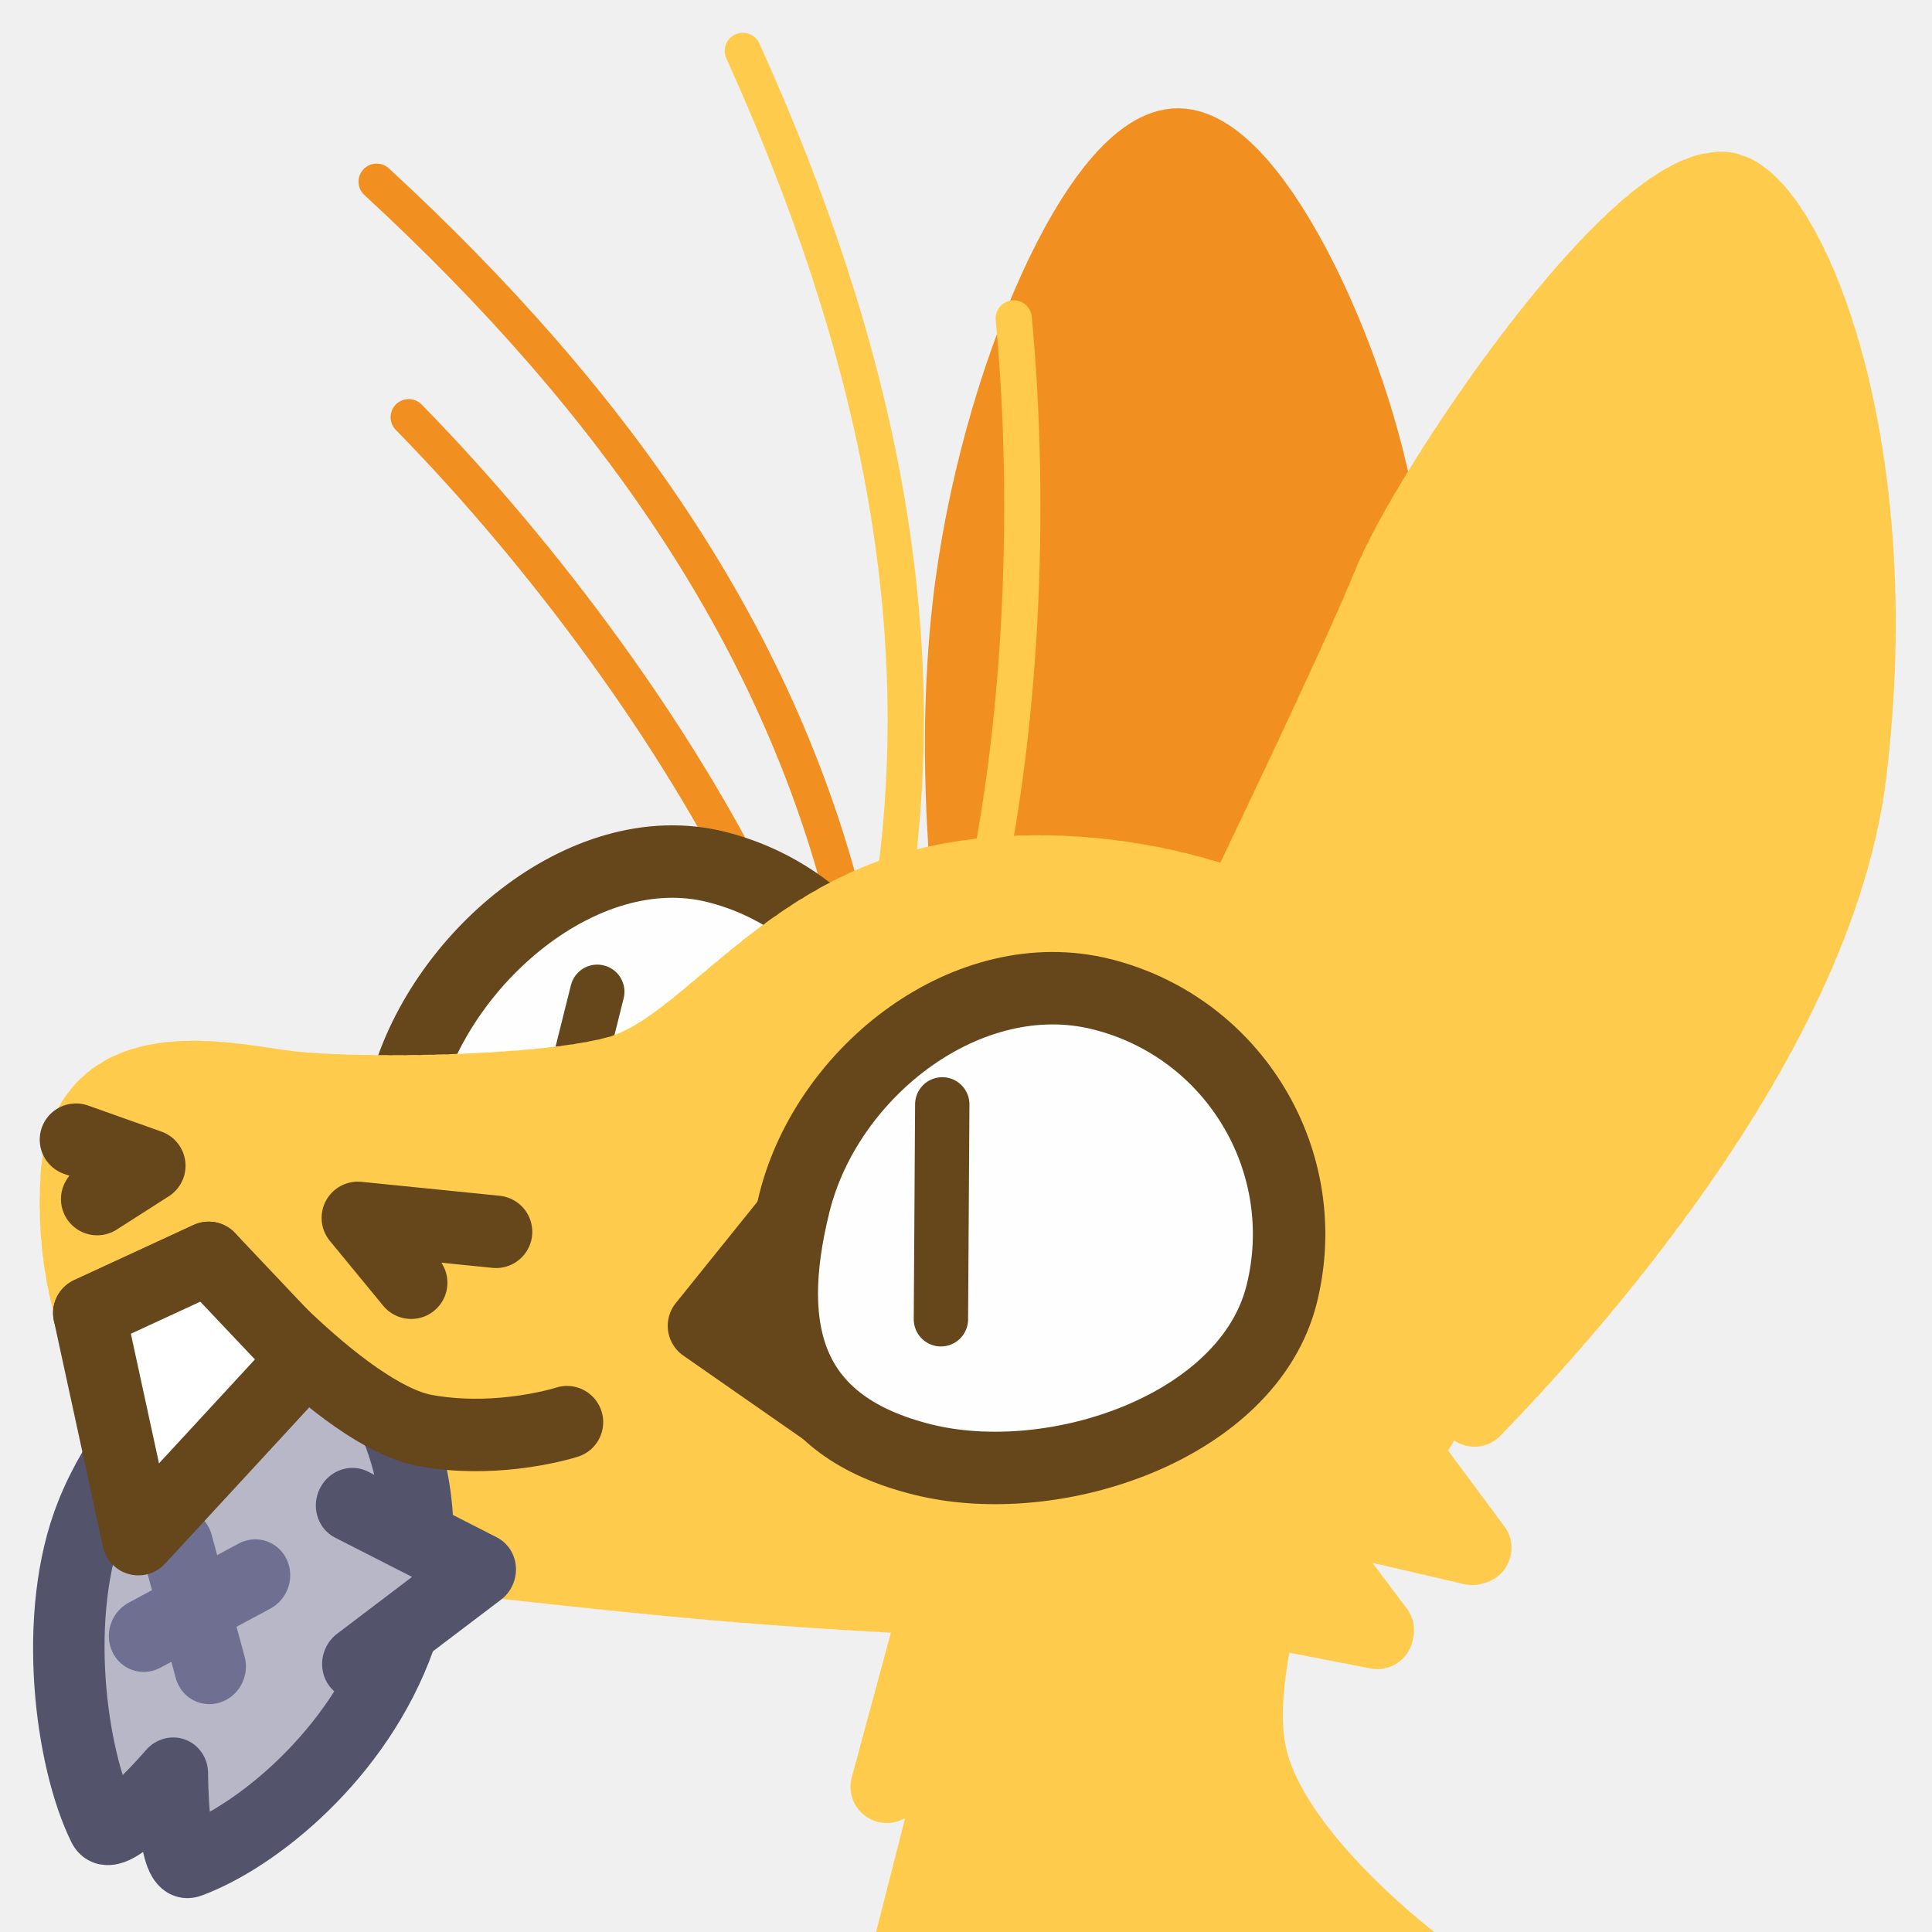
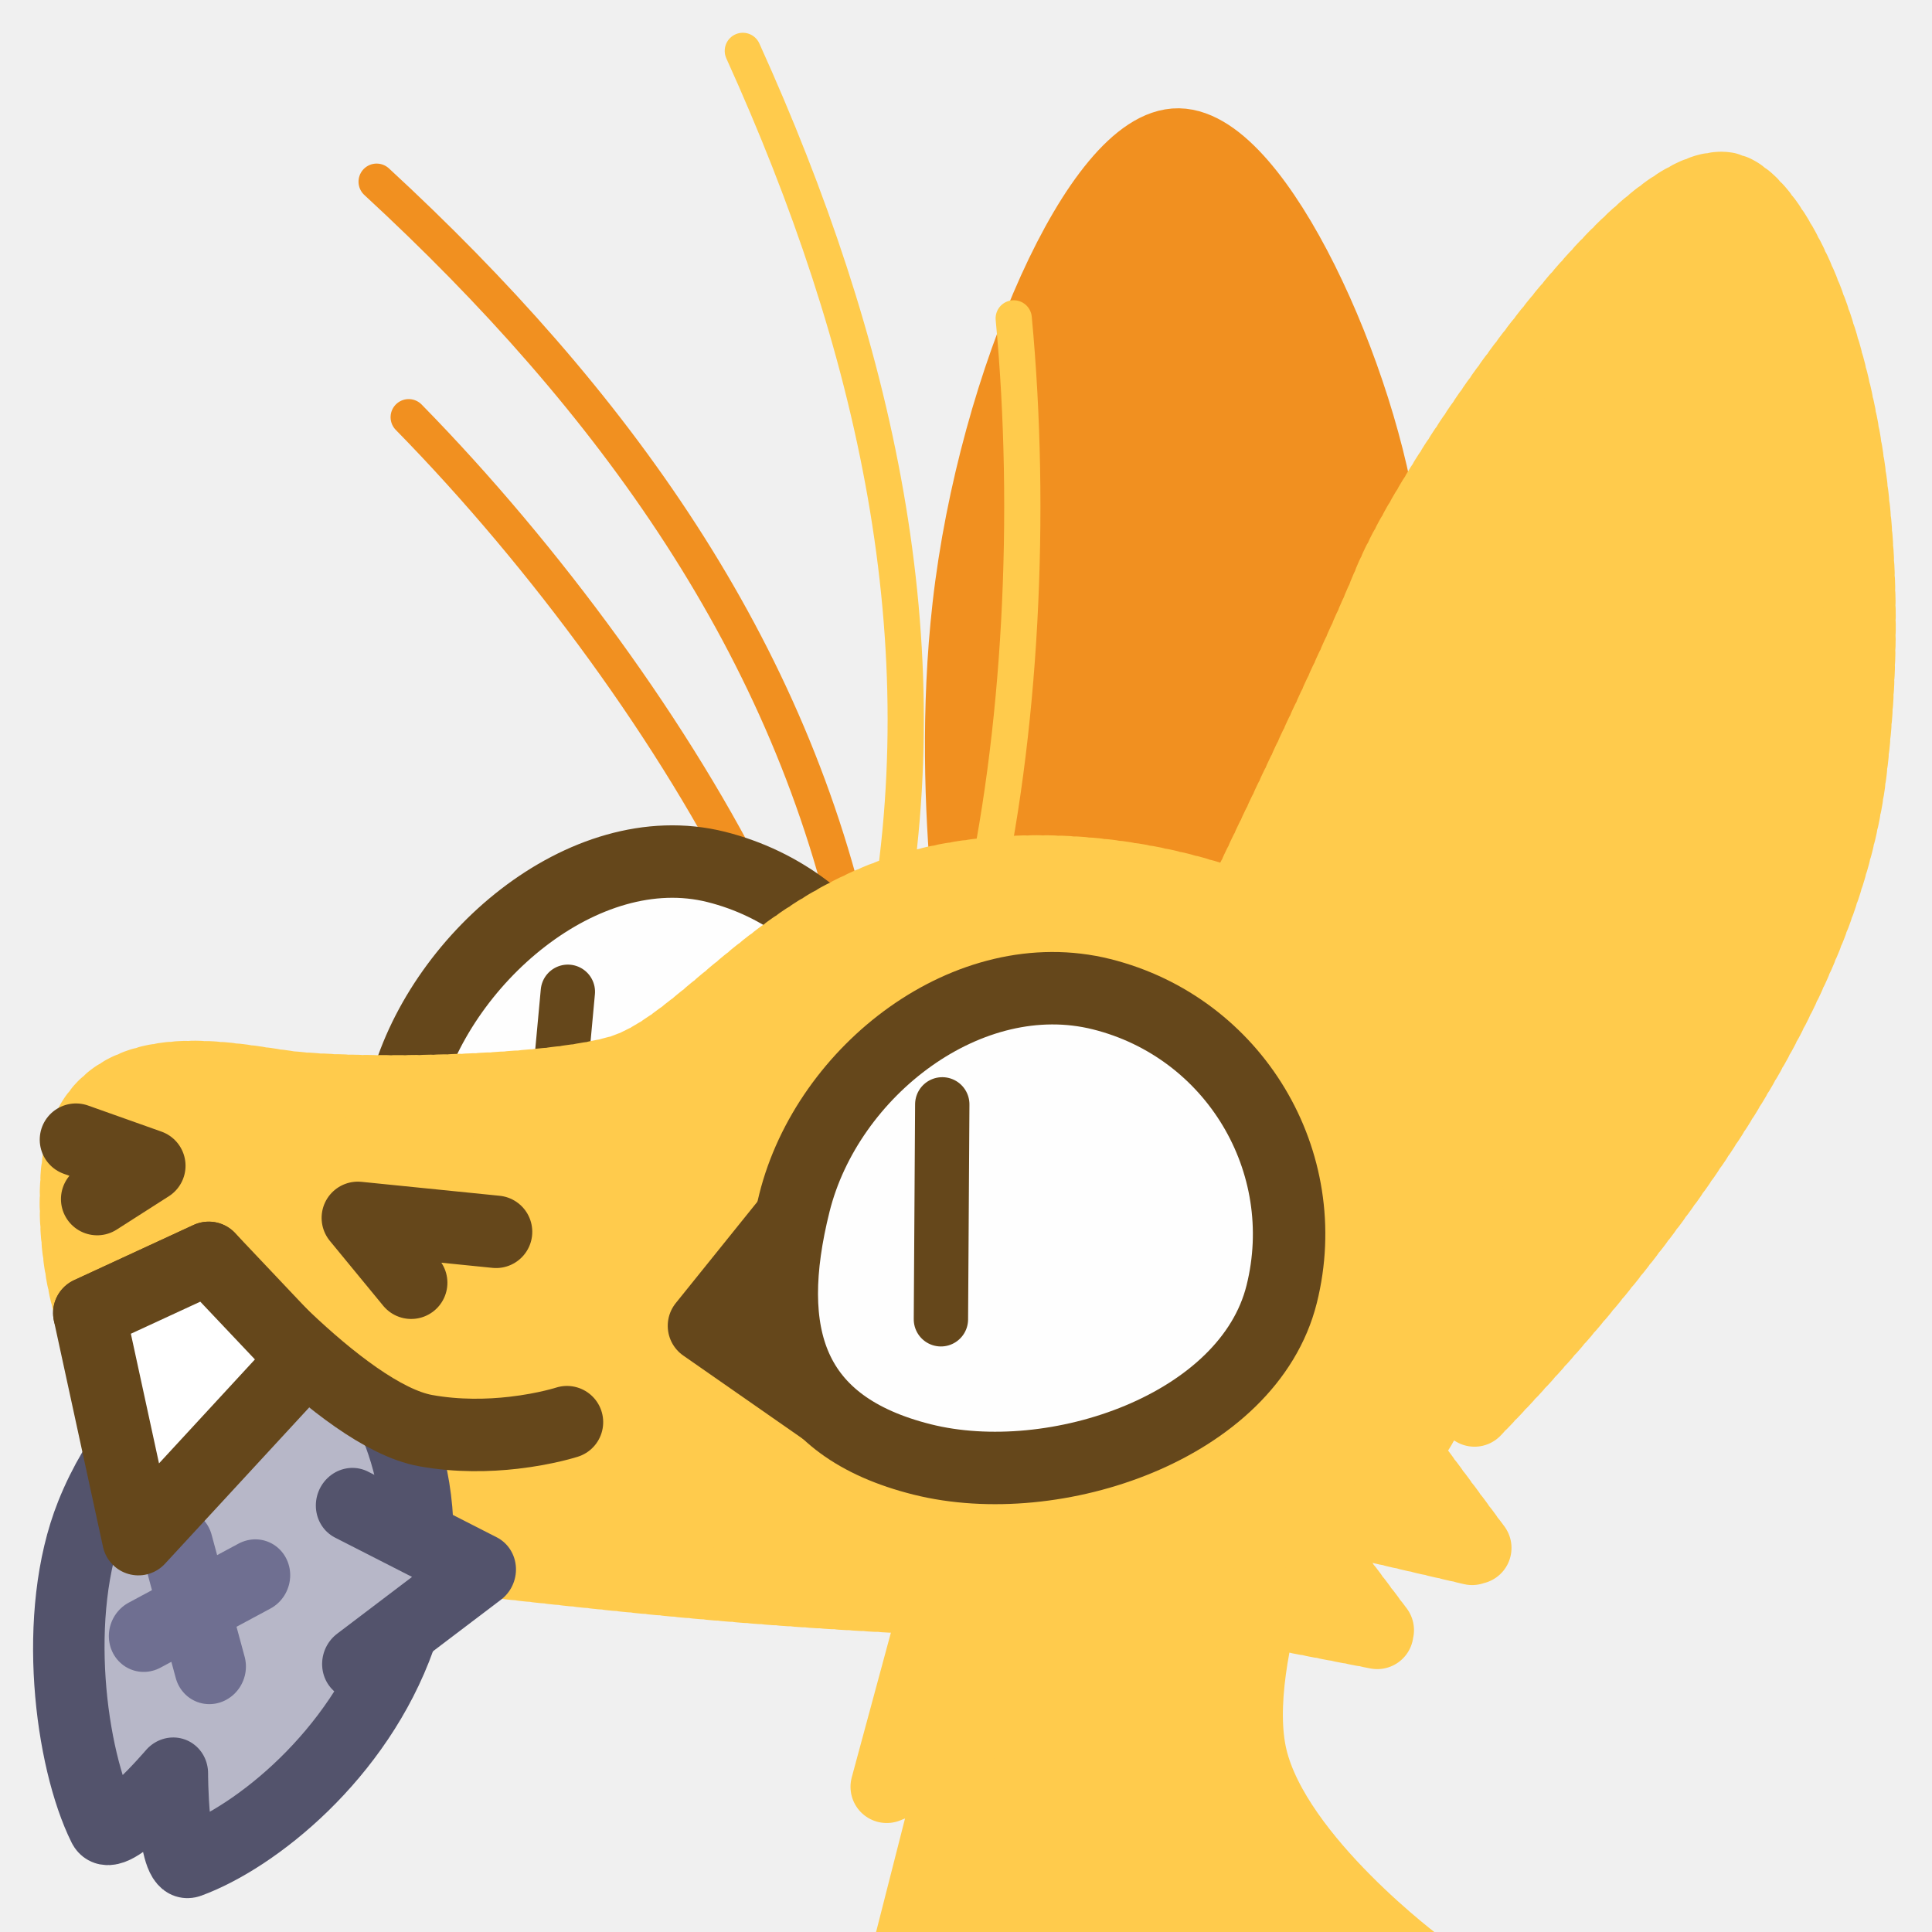
<svg xmlns="http://www.w3.org/2000/svg" version="1.1" id="svg824" width="1706.667" height="1706.667" viewBox="0 0 1706.667 1706.667">
  <defs id="defs828" />
  <g id="layer1" style="display:inline">
    <path style="display:none;fill:#123456;stroke:#123456;stroke-width:64;stroke-linecap:round;stroke-linejoin:round;-inkscape-stroke:none;paint-order:fill markers stroke;stop-color:#000000" d="m 1298.031,865.098 c 70.798,131.454 185.382,239.025 198.706,401.828 -29.438,-19.135 -55.932,-14.719 -79.483,13.247 91.022,54.7 58.514,175.917 81.69,267.15 l -99.353,6.624 c 66.759,58.919 81.773,128.186 90.522,198.706 l -494.507,2.208 c -24.38,-41.481 23.115,-208.563 66.236,-227.044 0,0 3.379,-20.015 -75.353,-9.455 C 1015.23,1271.09 1172.184,1096.186 1298.031,865.098 Z" id="path3091" />
    <path style="opacity:1;fill:#ffcb4c;fill-opacity:1;stroke:#ffcb4c;stroke-width:64;stroke-linecap:round;stroke-linejoin:round;stroke-miterlimit:4;stroke-dasharray:none;stroke-dashoffset:0;stroke-opacity:1;paint-order:fill markers stroke;stop-color:#000000" d="m 848.093,1338.888 -64.785,239.508 62.822,-25.521 -51.043,200.244 459.384,-15.705 c 0,0 -127.607,-94.233 -149.202,-184.539 -21.595,-90.306 51.043,-253.25 51.043,-253.25 z" id="path3340" />
    <g id="g12988" transform="rotate(14.03742,864.68,1035.706)">
      <path style="display:inline;fill:none;fill-opacity:1;stroke:#f19020;stroke-width:32;stroke-linecap:round;stroke-linejoin:round;stroke-miterlimit:4;stroke-dasharray:none;stroke-dashoffset:0;stroke-opacity:1;paint-order:fill markers stroke;stop-color:#000000" d="m 214.247,510.634 c 146.957,90.167 298.173,215.743 401.657,338.766" id="path6280-0-6" />
      <path style="display:inline;fill:none;fill-opacity:1;stroke:#f19020;stroke-width:32;stroke-linecap:round;stroke-linejoin:round;stroke-miterlimit:4;stroke-dasharray:none;stroke-dashoffset:0;stroke-opacity:1;paint-order:fill markers stroke;stop-color:#000000" d="M 136.307,315.67 C 386.364,452.289 592.003,626.13 711.506,872.152" id="path6280-3" />
      <g id="g12997">
        <path id="path1915-9" style="display:inline;fill:#fefefe;stroke:#65471b;stroke-width:64;stroke-linecap:round;stroke-linejoin:round;paint-order:fill markers stroke;stop-color:#000000" d="m 792.618,1048.728 c 10e-6,120.717 -155.86,218.577 -276.577,218.577 -120.717,0 -160.577,-55.86 -160.577,-176.577 0,-120.717 97.86,-260.577 218.577,-260.577 120.717,0 218.577,97.86 218.577,218.577 z" />
-         <path style="opacity:1;fill:#ffffff;fill-opacity:1;stroke:#65471b;stroke-width:48;stroke-linecap:round;stroke-linejoin:round;stroke-miterlimit:4;stroke-dasharray:none;stroke-dashoffset:0;stroke-opacity:1;paint-order:fill markers stroke;stop-color:#000000" d="M 498.974,962.622 V 1132.626" id="path2372" />
+         <path style="opacity:1;fill:#ffffff;fill-opacity:1;stroke:#65471b;stroke-width:48;stroke-linecap:round;stroke-linejoin:round;stroke-miterlimit:4;stroke-dasharray:none;stroke-dashoffset:0;stroke-opacity:1;paint-order:fill markers stroke;stop-color:#000000" d="m 473.75,968.928 25.224,163.698" id="path2372" />
      </g>
      <path style="opacity:1;fill:#f19020;fill-opacity:1;stroke:#f19020;stroke-width:64;stroke-linecap:round;stroke-miterlimit:4;stroke-dasharray:none;stroke-dashoffset:0;stroke-opacity:1;paint-order:fill markers stroke;stop-color:#000000" d="m 834.171,894.549 c 0,0 -75.393,-160.403 -99.507,-341.537 -26.528,-199.265 14.089,-425.401 80.873,-441.019 66.784,-15.618 208.006,160.036 259.205,292.512 51.199,132.475 69.033,440.632 69.033,440.632 z" id="path1640" />
      <path id="path1148" style="display:inline;opacity:1;fill:#ffcb4c;stroke:#ffcb4c;stroke-width:64;stroke-linecap:round;stroke-linejoin:round;stroke-miterlimit:4;stroke-dasharray:6.4, 6.4;stroke-dashoffset:0;stroke-opacity:1;paint-order:fill markers stroke;stop-color:#000000" d="m 1299.055,1153.559 c 0,0 -0.108,-10.821 -0.951,-28.418 -0.422,-8.799 -1.026,-19.291 -1.895,-30.973 -0.869,-11.681 -2,-24.552 -3.473,-38.105 -1.473,-13.553 -3.289,-27.788 -5.523,-42.201 -2.235,-14.413 -4.889,-29.005 -8.043,-43.268 -1.577,-7.131 -3.279,-14.182 -5.115,-21.086 -1.836,-6.904 -3.807,-13.662 -5.922,-20.213 -2.115,-6.551 -4.373,-12.892 -6.787,-18.963 -2.414,-6.071 -4.983,-11.87 -7.715,-17.334 -2.732,-5.464 -5.935,-10.786 -9.539,-15.961 -3.604,-5.175 -7.611,-10.205 -11.949,-15.084 -4.338,-4.879 -9.007,-9.609 -13.94,-14.186 -4.932,-4.576 -10.126,-8.999 -15.514,-13.266 -5.387,-4.266 -10.967,-8.375 -16.67,-12.324 -5.703,-3.949 -11.53,-7.738 -17.41,-11.363 -11.761,-7.251 -23.737,-13.847 -35.371,-19.76 -11.634,-5.913 -22.926,-11.142 -33.32,-15.66 -10.395,-4.519 -19.891,-8.326 -27.934,-11.395 -16.085,-6.137 -26.354,-9.318 -26.354,-9.318 -106.831,-15.988 -232.175,6.969 -312.625,60.014 -101.267,66.77 -136.887,176.629 -198.707,211.955 -61.82,35.325 -225.2,77.273 -280.396,83.897 -55.196,6.623 -183.25,6.625 -161.172,123.641 22.078,117.016 112.599,282.605 377.541,247.279 264.942,-35.326 313.515,-44.157 536.508,-88.314 22.897,-4.534 53.848,-18.32 86.828,-36.947 l 213.871,-11.428 -92.926,-75.256 c 5.358,-4.84 10.6,-9.718 15.633,-14.637 l 142.076,-2.375 -84.881,-69.668 c 3.481,-6.554 6.481,-13.021 8.627,-19.307 1.052,-3.082 2.033,-6.627 3.047,-9.977 z" />
      <g id="g1992" transform="matrix(0.1888943,-0.5153336,0.4954092,0.1915,-354.6086,668.7426)" style="stroke-width:1.852">
        <path style="fill:#b7b7c8;stroke:#53536c;stroke-width:118.544;stroke-linecap:round;stroke-linejoin:round;paint-order:fill markers stroke;stop-color:#000000" d="m -1362.237,1845.725 c 0,0 -147.051,-16.754 -130.944,-47.181 57.378,-108.387 230.059,-269.065 397.69,-307.207 214.689,-48.849 377.887,63.226 377.887,63.226 l 160.918,-244.607 182.517,562.659 -280.956,-126.082 c 0,0 -70.802,218.857 -316.54,285.125 -193.789,52.259 -395.904,-12.438 -488.518,-80.443 -24.827,-18.23 97.944,-105.49 97.944,-105.49 z" id="path965" />
        <g id="g1996" style="fill:none;stroke:#5555ff" transform="translate(-28.43588,-1.385959)">
          <path style="fill:none;stroke:#6f6f91;stroke-width:118.544;stroke-linecap:round;stroke-linejoin:round;paint-order:fill markers stroke;stop-color:#000000" d="m -1158.168,1799.415 129.99,-159.509" id="path1134" />
          <path style="fill:none;stroke:#6f6f91;stroke-width:118.544;stroke-linecap:round;stroke-linejoin:round;paint-order:fill markers stroke;stop-color:#000000" d="m -1176.608,1678.983 179.627,96.069" id="path1136" />
        </g>
        <path style="fill:#b7b7c8;stroke:#53536c;stroke-width:118.544;stroke-linecap:round;stroke-linejoin:round;paint-order:fill markers stroke;stop-color:#000000" d="m -1044.099,1997.257 235.648,81.752 -32.897,-238.476" id="path1906" />
      </g>
      <path style="display:none;fill:#123456;stroke:#123456;stroke-width:64;stroke-linecap:round;stroke-linejoin:round;-inkscape-stroke:none;paint-order:fill markers stroke;stop-color:#000000" d="M 880.931,744.045 C 763.916,771.643 622.613,916.257 622.613,916.257 620.953,833.211 611.28,749.437 735.213,677.809 c -124.695,-7.457 -249.288,-15.117 -408.452,46.365 0,0 303.226,-263.622 490.142,-280.397 172.212,-15.455 264.942,37.533 264.942,37.533 -0.192,-45.683 -31.458,-88.259 -90.522,-128.055 0,0 295.852,97.145 333.385,194.291 37.533,97.145 28.702,167.796 28.702,167.796 l -243.752,34.923 c 0,0 -111.711,-33.819 -228.727,-6.221 z" id="path1637" />
      <path id="path13483" style="display:inline;opacity:1;fill:#ffcb4c;stroke:#ffcb4c;stroke-width:64;stroke-linecap:round;stroke-linejoin:round;stroke-miterlimit:4;stroke-dasharray:6.4, 6.4;stroke-dashoffset:0;stroke-opacity:1;paint-order:fill markers stroke;stop-color:#000000" d="m 1292.465,32.427 c -78.399,13.079 -189.645,320.445 -202.472,409.824 -11.421,79.578 -53.232,282.096 -65.136,339.497 0,0 10.652,1.448 27.528,4.855 8.438,1.703 18.431,3.896 29.428,6.643 10.996,2.747 22.995,6.046 35.443,9.964 12.448,3.918 25.347,8.453 38.14,13.67 6.397,2.608 12.767,5.386 19.043,8.343 6.276,2.957 12.455,6.091 18.471,9.413 6.016,3.322 11.867,6.83 17.485,10.532 5.618,3.702 11.002,7.599 16.084,11.698 5.082,4.099 9.861,8.401 14.268,12.912 4.407,4.512 8.441,9.234 12.036,14.174 3.594,4.94 7.082,10.238 10.462,15.828 3.38,5.591 6.651,11.474 9.815,17.588 3.164,6.113 6.22,12.455 9.167,18.963 2.947,6.508 5.786,13.182 8.515,19.957 5.458,13.549 10.477,27.505 15.053,41.354 4.576,13.849 8.71,27.591 12.393,40.717 3.683,13.126 6.917,25.635 9.696,37.015 2.779,11.379 5.101,21.629 6.965,30.239 3.728,17.219 5.614,27.874 5.614,27.874 76.201,-131.87 213.467,-405.661 185.463,-627.421 C 1487.585,202.448 1343.305,23.946 1292.465,32.427 Z" />
      <g id="g13003">
        <path style="opacity:1;fill:#ffcb4c;fill-opacity:1;stroke:none;stroke-width:64;stroke-linecap:round;stroke-linejoin:round;stroke-miterlimit:4;stroke-dasharray:none;stroke-dashoffset:0;stroke-opacity:1;paint-order:fill markers stroke;stop-color:#000000" d="m 132.471,1346.787 90.522,-72.859 c 0,0 146.935,106.632 222.993,101.561 66.235,-4.416 119.224,-37.533 119.224,-37.533 l -32.922,-235.898 -431.652,43.553 -7.57,162.817 z" id="path3264" />
        <path style="opacity:1;fill:none;fill-opacity:1;stroke:#65471b;stroke-width:64;stroke-linecap:round;stroke-linejoin:round;stroke-miterlimit:4;stroke-dasharray:none;stroke-dashoffset:0;stroke-opacity:1;paint-order:fill markers stroke;stop-color:#000000" d="m 83.898,1201.07 68.443,6.623 -37.533,39.741" id="path2163" />
        <path style="opacity:1;fill:none;fill-opacity:1;stroke:#65471b;stroke-width:64;stroke-linecap:round;stroke-linejoin:round;stroke-miterlimit:4;stroke-dasharray:none;stroke-dashoffset:0;stroke-opacity:1;paint-order:fill markers stroke;stop-color:#000000" d="m 401.828,1251.85 -59.612,-44.157 121.432,-17.663" id="path2198" />
        <path style="opacity:1;fill:#ffcb4c;fill-opacity:1;stroke:#65471b;stroke-width:64;stroke-linecap:round;stroke-linejoin:round;stroke-miterlimit:4;stroke-dasharray:none;stroke-dashoffset:0;stroke-opacity:1;paint-order:fill markers stroke;stop-color:#000000" d="m 132.471,1346.787 90.522,-72.859 c 0,0 146.935,106.632 222.993,101.561 28.819,-1.921 55.13,-9.276 75.66,-16.973 13.914,-5.216 25.172,-10.589 32.756,-14.534 6.945,-3.612 10.808,-6.027 10.808,-6.027" id="path2200" />
        <path style="opacity:1;fill:#ffffff;fill-opacity:1;stroke:#65471b;stroke-width:64;stroke-linecap:round;stroke-linejoin:round;stroke-miterlimit:4;stroke-dasharray:none;stroke-dashoffset:0;stroke-opacity:1;paint-order:fill markers stroke;stop-color:#000000" d="m 222.993,1530.039 -90.522,-183.251 90.522,-72.859 103.769,66.235 z" id="path2202" />
      </g>
      <g id="g12993">
        <path style="opacity:1;fill:#65471b;fill-opacity:1;stroke:#65471b;stroke-width:64;stroke-linecap:round;stroke-linejoin:round;stroke-miterlimit:4;stroke-dasharray:none;stroke-dashoffset:0;stroke-opacity:1;paint-order:fill markers stroke;stop-color:#000000" d="m 661.976,1226.049 53.367,-115.501 86.531,168.711 z" id="path7852" />
        <path id="path1915" style="opacity:1;fill:#fefefe;stroke:#65471b;stroke-width:64;stroke-linecap:round;stroke-linejoin:round;paint-order:fill markers stroke;stop-color:#000000" d="m 1150.289,1075.222 c 0,120.717 -151.86,218.577 -272.577,218.577 -120.717,0 -164.577,-71.86 -164.577,-192.577 -2e-5,-120.717 97.86,-244.577 218.577,-244.577 120.717,-2e-5 218.577,97.86 218.577,218.577 z" />
        <path style="opacity:1;fill:#ffffff;fill-opacity:1;stroke:#65471b;stroke-width:48;stroke-linecap:round;stroke-linejoin:round;stroke-miterlimit:4;stroke-dasharray:none;stroke-dashoffset:0;stroke-opacity:1;paint-order:fill markers stroke;stop-color:#000000" d="M 818.741,985.185 863.639,1169.675" id="path2350" />
      </g>
      <path style="opacity:1;fill:none;fill-opacity:1;stroke:#ffcb4c;stroke-width:32;stroke-linecap:round;stroke-linejoin:round;stroke-miterlimit:4;stroke-dasharray:none;stroke-dashoffset:0;stroke-opacity:1;paint-order:fill markers stroke;stop-color:#000000" d="M 422.098,125.101 C 599.1,348.402 720.689,588.661 734.815,861.807" id="path6280" />
      <path style="display:inline;fill:none;fill-opacity:1;stroke:#ffcb4c;stroke-width:32;stroke-linecap:round;stroke-linejoin:round;stroke-miterlimit:4;stroke-dasharray:none;stroke-dashoffset:0;stroke-opacity:1;paint-order:fill markers stroke;stop-color:#000000" d="m 711.568,296.293 c 57.336,162.601 95.675,355.385 98.55,516.119" id="path6280-0" />
    </g>
  </g>
</svg>
